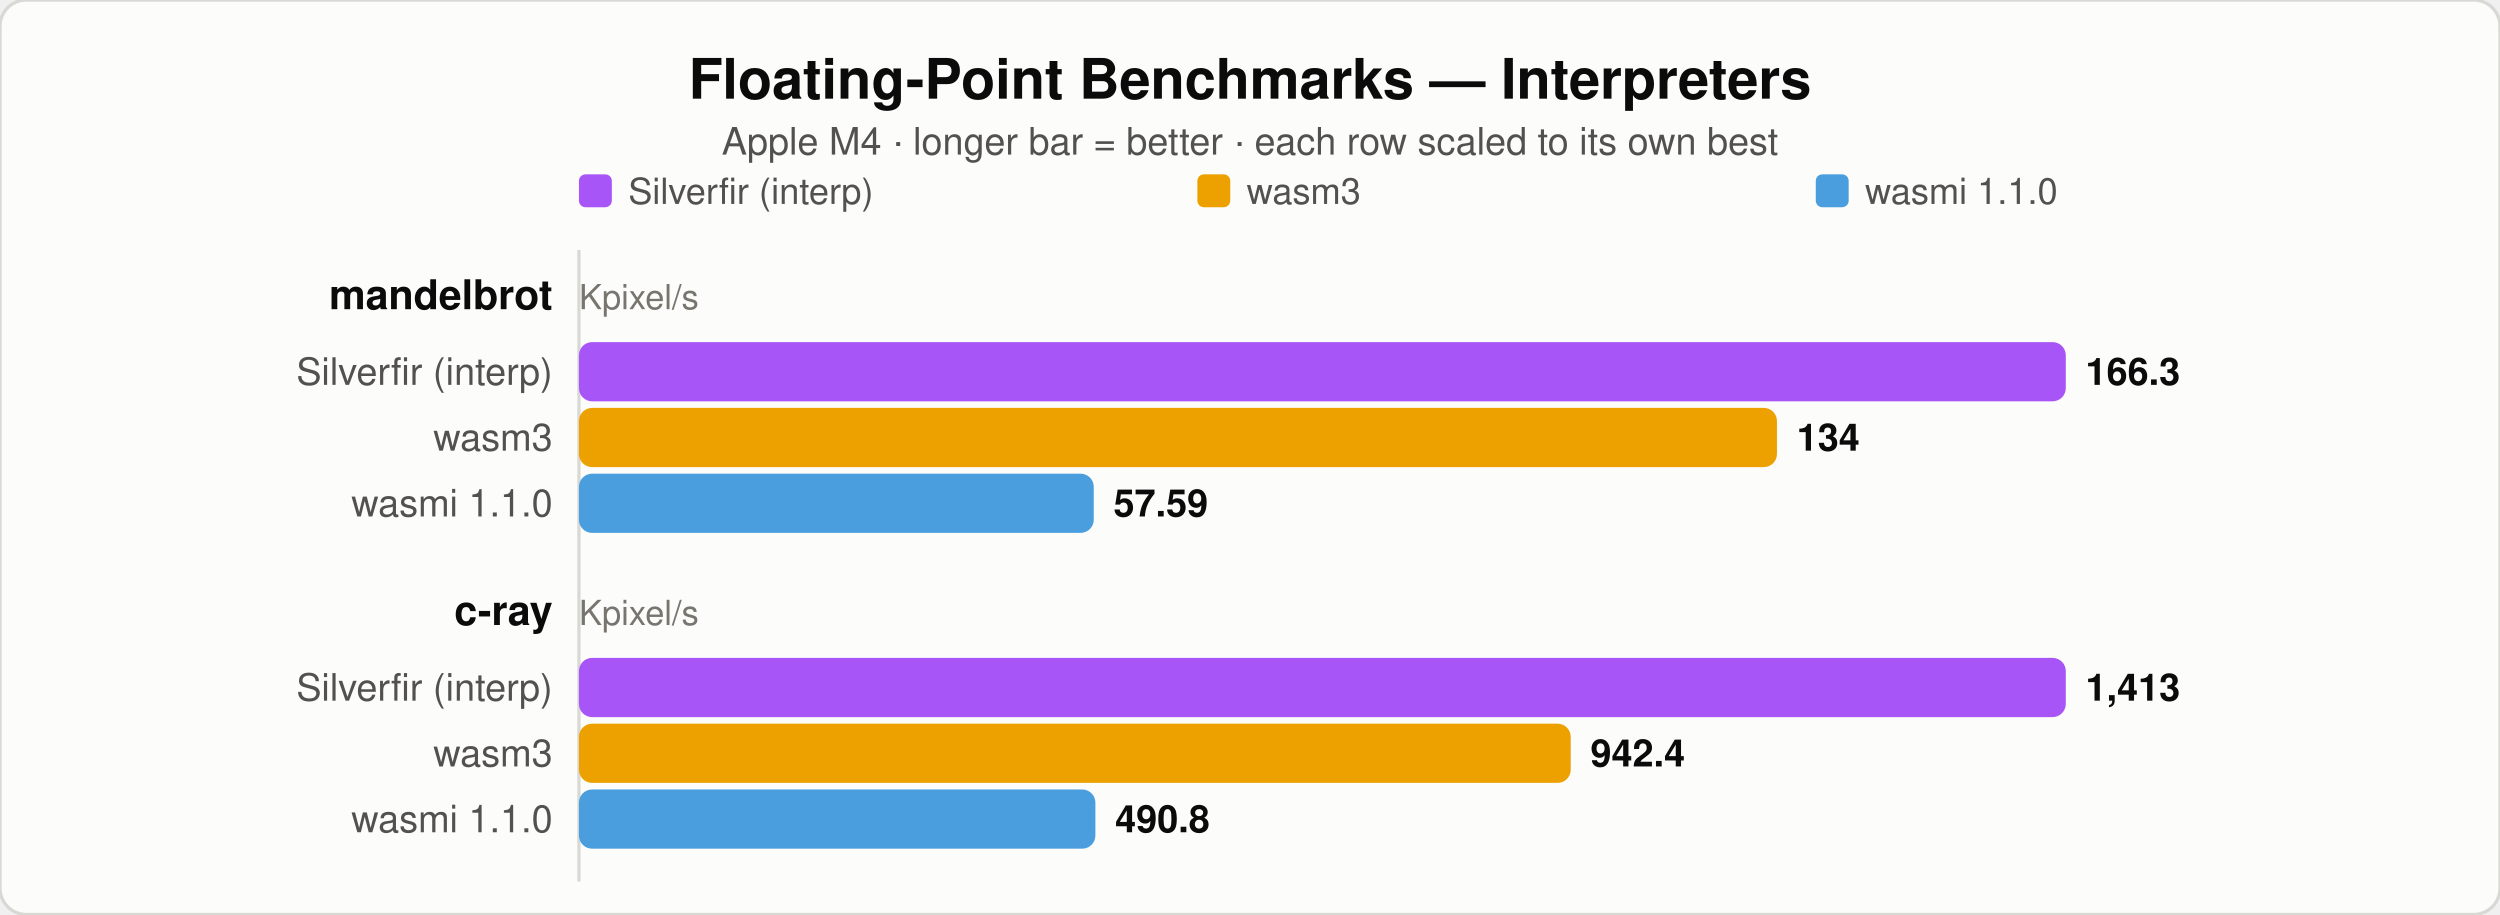
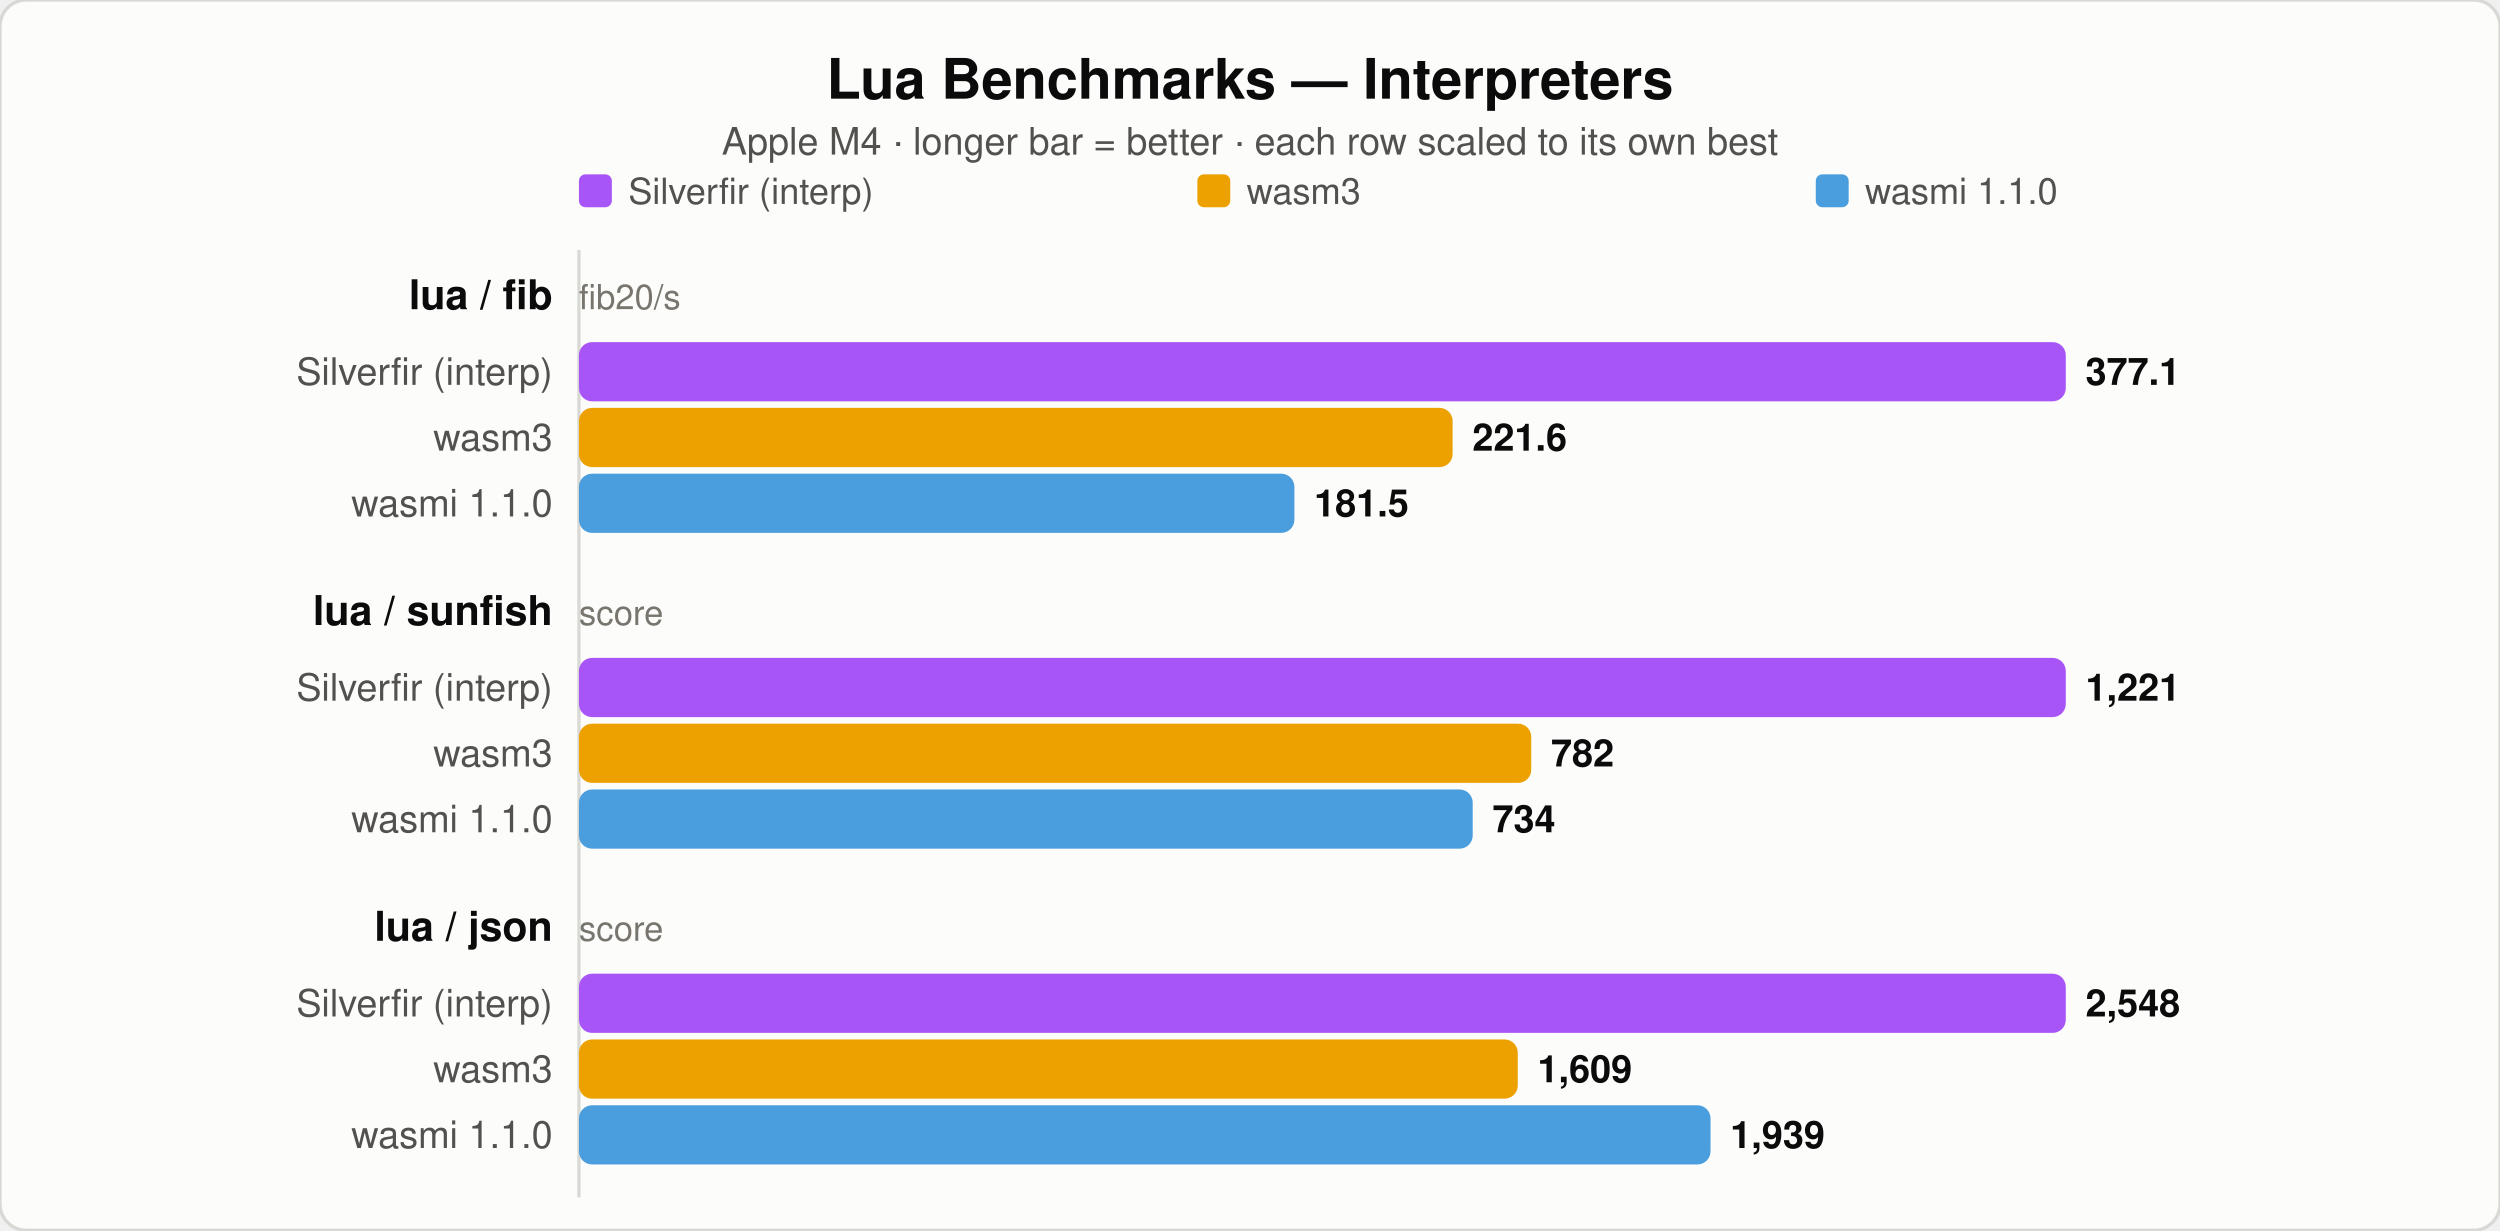
- <svg xmlns="http://www.w3.org/2000/svg" role="img" viewBox="0 0 760 278" width="760" height="278">
+ <svg xmlns="http://www.w3.org/2000/svg" role="img" viewBox="0 0 760 374" width="760" height="374">
  <style>
    text     { font-family: -apple-system, "Segoe UI", Helvetica, Arial, sans-serif; }
    .surface { fill: #fcfcfb; stroke: #d8d8d4; }
    .title   { fill: #0b0b0b; font-size: 17px; font-weight: 600; }
    .sub     { fill: #52514e; font-size: 11.5px; }
    .metric  { fill: #0b0b0b; font-size: 12.5px; font-weight: 600; }
    .unit    { fill: #77756e; font-size: 10.5px; }
    .note    { fill: #77756e; font-size: 10px; font-style: italic; }
    .name    { fill: #52514e; font-size: 11.5px; }
    .legend  { fill: #52514e; font-size: 11px; }
+     .tier    { fill: #77756e; font-size: 10.5px; font-weight: 600; letter-spacing: 0.04em; }
    .val     { fill: #0b0b0b; font-size: 11.5px; font-weight: 600; }
    .rule    { stroke: #e4e4e0; stroke-width: 1; stroke-dasharray: 2 3; }
    .axis    { stroke: #d8d8d4; stroke-width: 1; }
-     .s-sf { fill: #7c3aed; }
+     .s-sf { fill: #7952d4; }
    .s-cl { fill: #eb6834; }
    .s-v8 { fill: #1baf7a; }
    .s-wn { fill: #b02a8f; }
    .s-si { fill: #a855f7; }
    .s-w3 { fill: #eda100; }
    .s-wi { fill: #4a9ede; }
    @media (prefers-color-scheme: dark) {
      .surface { fill: #1a1a19; stroke: #3a3a37; }
      .title, .metric { fill: #ffffff; }
      .sub, .name, .legend { fill: #c3c2b7; }
      .val     { fill: #ffffff; }
-       .unit, .note { fill: #96958c; }
+       .unit, .note, .tier { fill: #96958c; }
      .rule    { stroke: #3a3a37; }
      .axis    { stroke: #3a3a37; }
      .s-sf { fill: #8b5cf6; }
      .s-cl { fill: #d95926; }
      .s-v8 { fill: #199e70; }
      .s-wn { fill: #c13a9d; }
      .s-si { fill: #9085e9; }
      .s-w3 { fill: #c98500; }
      .s-wi { fill: #3987e5; }
    }
  </style>
-   <rect class="surface" width="760" height="278" rx="8" ry="8" stroke-width="1" />
-   <text class="title" x="380" y="30" text-anchor="middle">Floating-Point Benchmarks — Interpreters</text>
+   <rect class="surface" width="760" height="374" rx="8" ry="8" stroke-width="1" />
+   <text class="title" x="380" y="30" text-anchor="middle">Lua Benchmarks — Interpreters</text>
  <text class="sub" x="380" y="47" text-anchor="middle">Apple M4 · longer bar = better · each row scaled to its own best</text>
  <rect class="s-si" x="176.0" y="53" width="10" height="10" rx="2" />
  <text class="legend" x="191.0" y="62">Silverfir (interp)</text>
  <rect class="s-w3" x="364.0" y="53" width="10" height="10" rx="2" />
  <text class="legend" x="379.0" y="62">wasm3</text>
  <rect class="s-wi" x="552.0" y="53" width="10" height="10" rx="2" />
  <text class="legend" x="567.0" y="62">wasmi 1.1.0</text>
-   <line class="axis" x1="176" y1="76" x2="176" y2="268" />
-   <text class="metric" x="168" y="94" text-anchor="end">mandelbrot</text>
-   <text class="unit" x="176" y="94">Kpixel/s</text>
+   <line class="axis" x1="176" y1="76" x2="176" y2="364" />
+   <text class="metric" x="168" y="94" text-anchor="end">lua / fib</text>
+   <text class="unit" x="176" y="94">fib20/s</text>
  <text class="name" x="168" y="117" text-anchor="end">Silverfir (interp)</text>
  <rect class="s-si" x="176" y="104" width="452.0" height="18" rx="4" />
-   <text class="val" x="634.0" y="117">166.3</text>
+   <text class="val" x="634.0" y="117">377.1</text>
  <text class="name" x="168" y="137" text-anchor="end">wasm3</text>
-   <rect class="s-w3" x="176" y="124" width="364.2" height="18" rx="4" />
-   <text class="val" x="546.2" y="137">134</text>
+   <rect class="s-w3" x="176" y="124" width="265.6" height="18" rx="4" />
+   <text class="val" x="447.6" y="137">221.6</text>
  <text class="name" x="168" y="157" text-anchor="end">wasmi 1.1.0</text>
-   <rect class="s-wi" x="176" y="144" width="156.5" height="18" rx="4" />
-   <text class="val" x="338.5" y="157">57.59</text>
-   <text class="metric" x="168" y="190" text-anchor="end">c-ray</text>
-   <text class="unit" x="176" y="190">Kpixel/s</text>
+   <rect class="s-wi" x="176" y="144" width="217.5" height="18" rx="4" />
+   <text class="val" x="399.5" y="157">181.5</text>
+   <text class="metric" x="168" y="190" text-anchor="end">lua / sunfish</text>
+   <text class="unit" x="176" y="190">score</text>
  <text class="name" x="168" y="213" text-anchor="end">Silverfir (interp)</text>
  <rect class="s-si" x="176" y="200" width="452.0" height="18" rx="4" />
-   <text class="val" x="634.0" y="213">1,413</text>
+   <text class="val" x="634.0" y="213">1,221</text>
  <text class="name" x="168" y="233" text-anchor="end">wasm3</text>
-   <rect class="s-w3" x="176" y="220" width="301.5" height="18" rx="4" />
-   <text class="val" x="483.5" y="233">942.4</text>
+   <rect class="s-w3" x="176" y="220" width="289.5" height="18" rx="4" />
+   <text class="val" x="471.5" y="233">782</text>
  <text class="name" x="168" y="253" text-anchor="end">wasmi 1.1.0</text>
-   <rect class="s-wi" x="176" y="240" width="157.0" height="18" rx="4" />
-   <text class="val" x="339.0" y="253">490.8</text>
+   <rect class="s-wi" x="176" y="240" width="271.7" height="18" rx="4" />
+   <text class="val" x="453.7" y="253">734</text>
+   <text class="metric" x="168" y="286" text-anchor="end">lua / json</text>
+   <text class="unit" x="176" y="286">score</text>
+   <text class="name" x="168" y="309" text-anchor="end">Silverfir (interp)</text>
+   <rect class="s-si" x="176" y="296" width="452.0" height="18" rx="4" />
+   <text class="val" x="634.0" y="309">2,548</text>
+   <text class="name" x="168" y="329" text-anchor="end">wasm3</text>
+   <rect class="s-w3" x="176" y="316" width="285.4" height="18" rx="4" />
+   <text class="val" x="467.4" y="329">1,609</text>
+   <text class="name" x="168" y="349" text-anchor="end">wasmi 1.1.0</text>
+   <rect class="s-wi" x="176" y="336" width="344.0" height="18" rx="4" />
+   <text class="val" x="526.0" y="349">1,939</text>
</svg>
